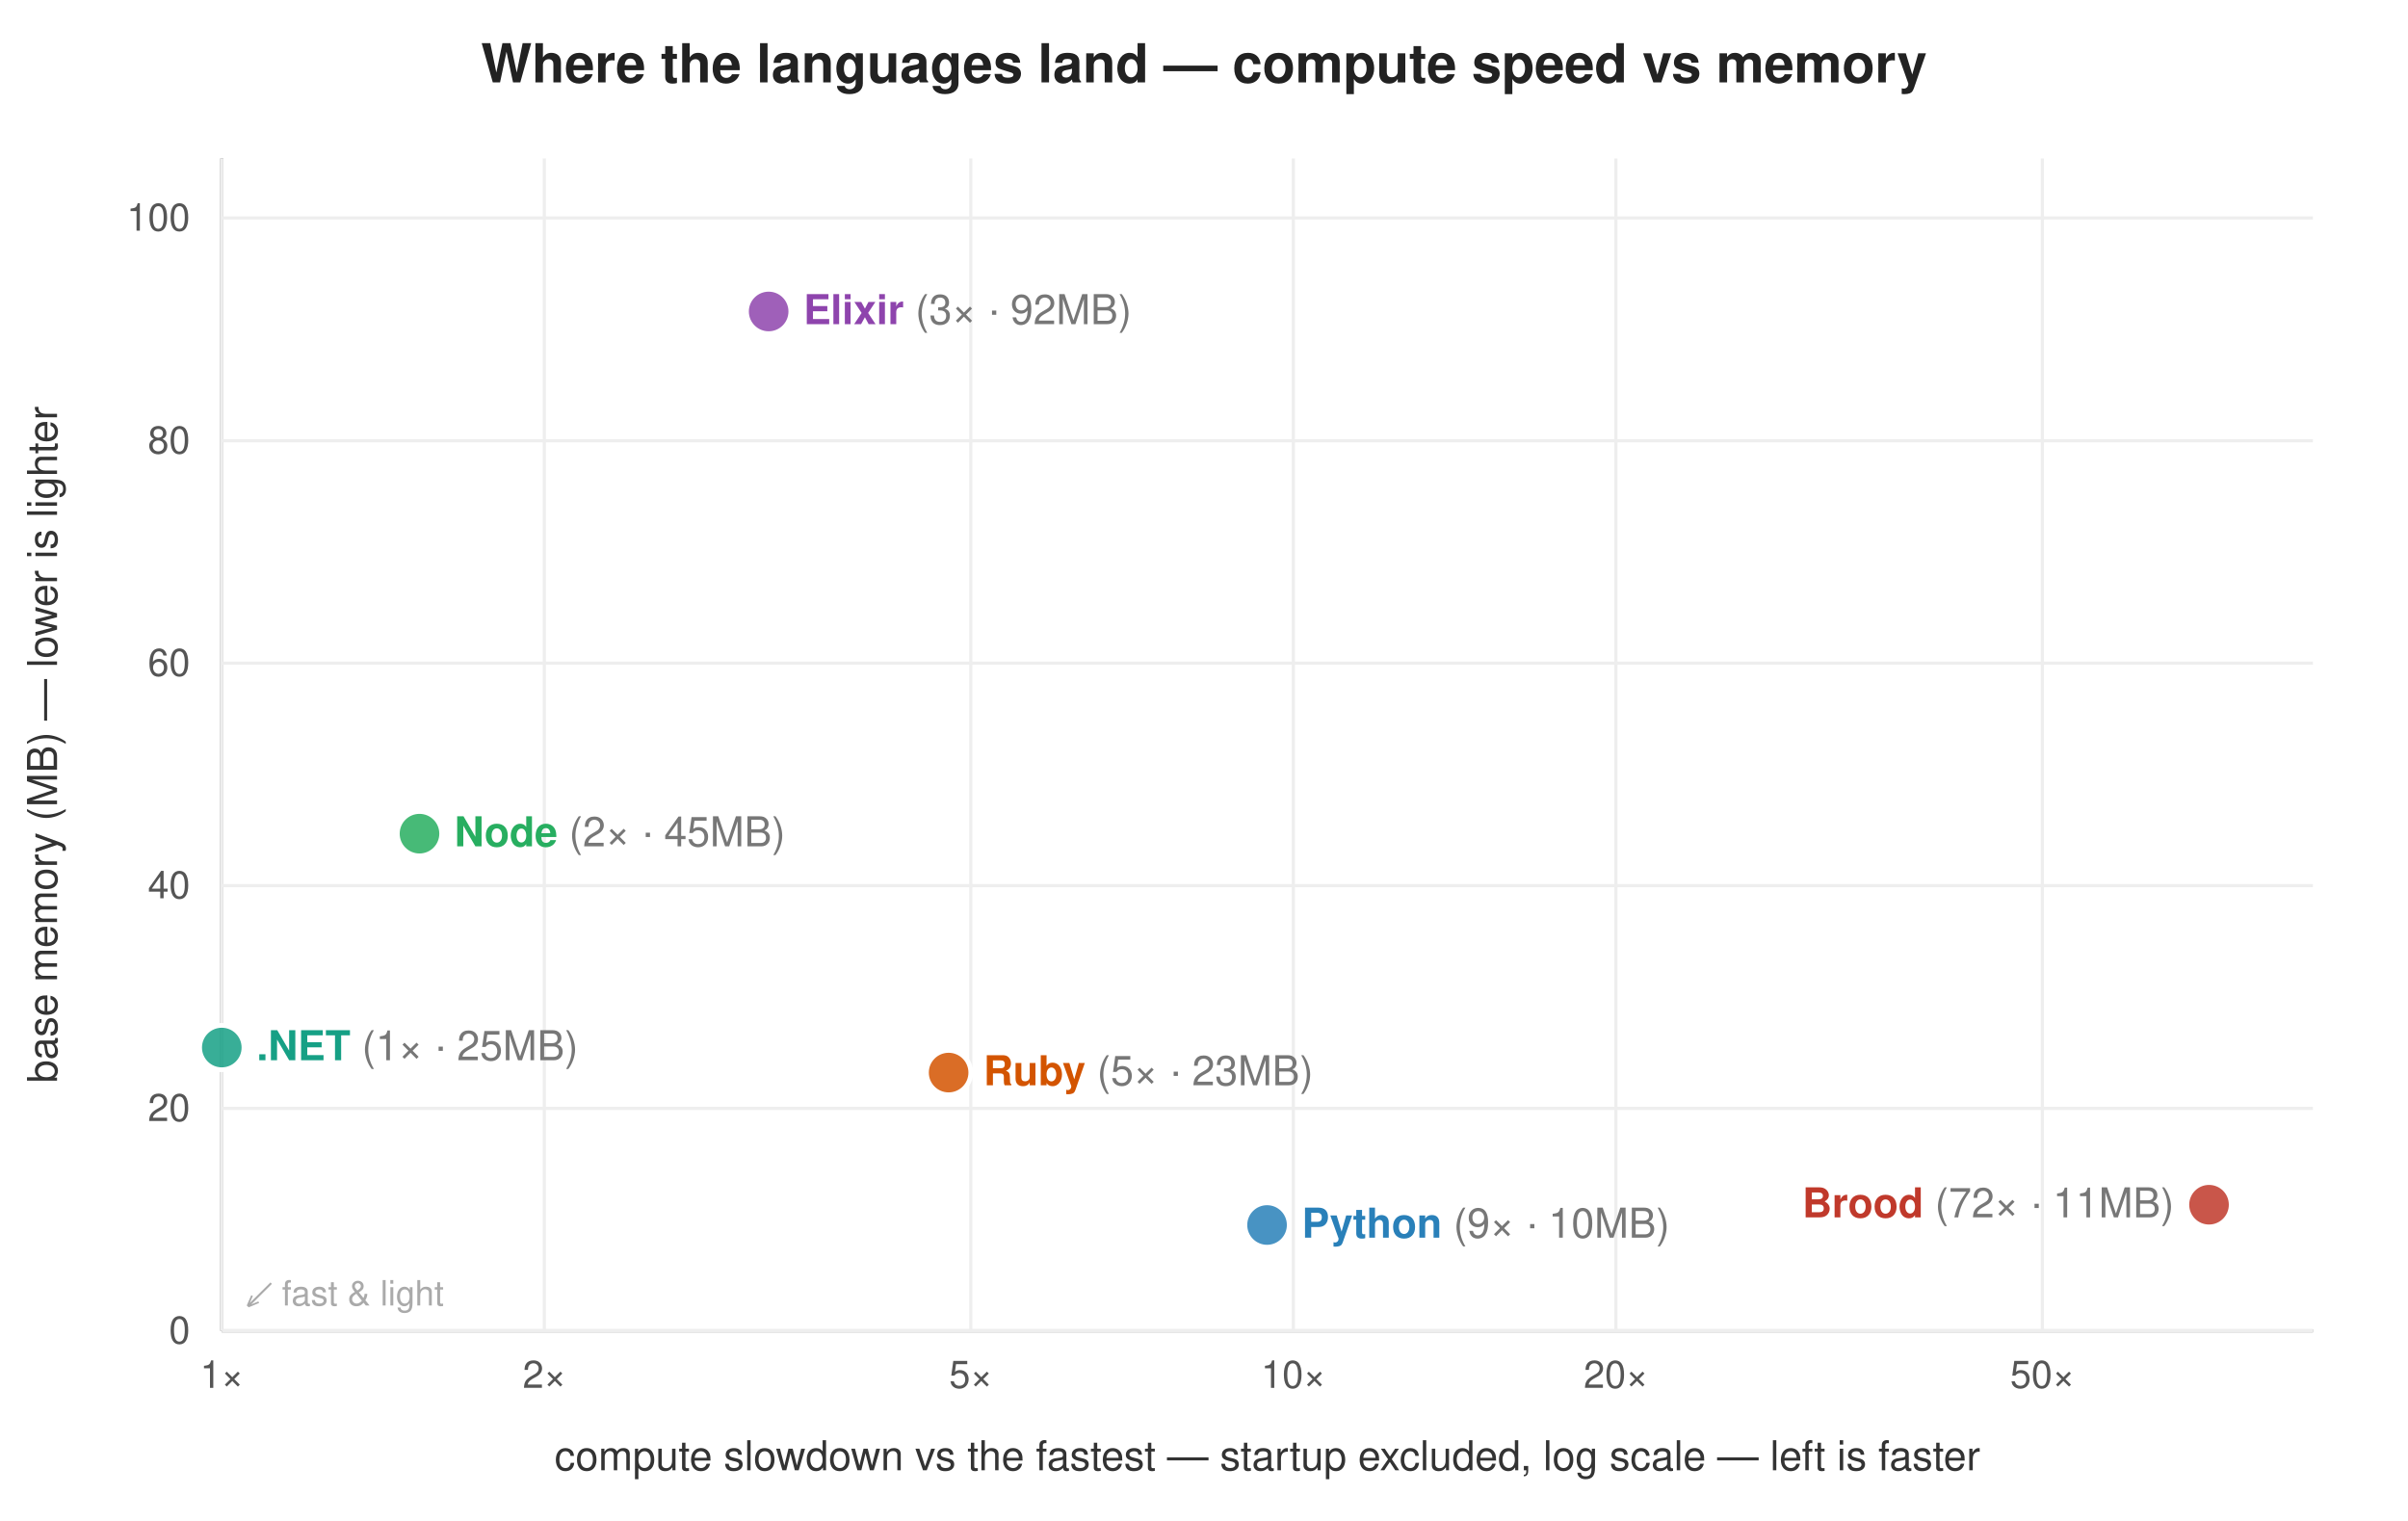
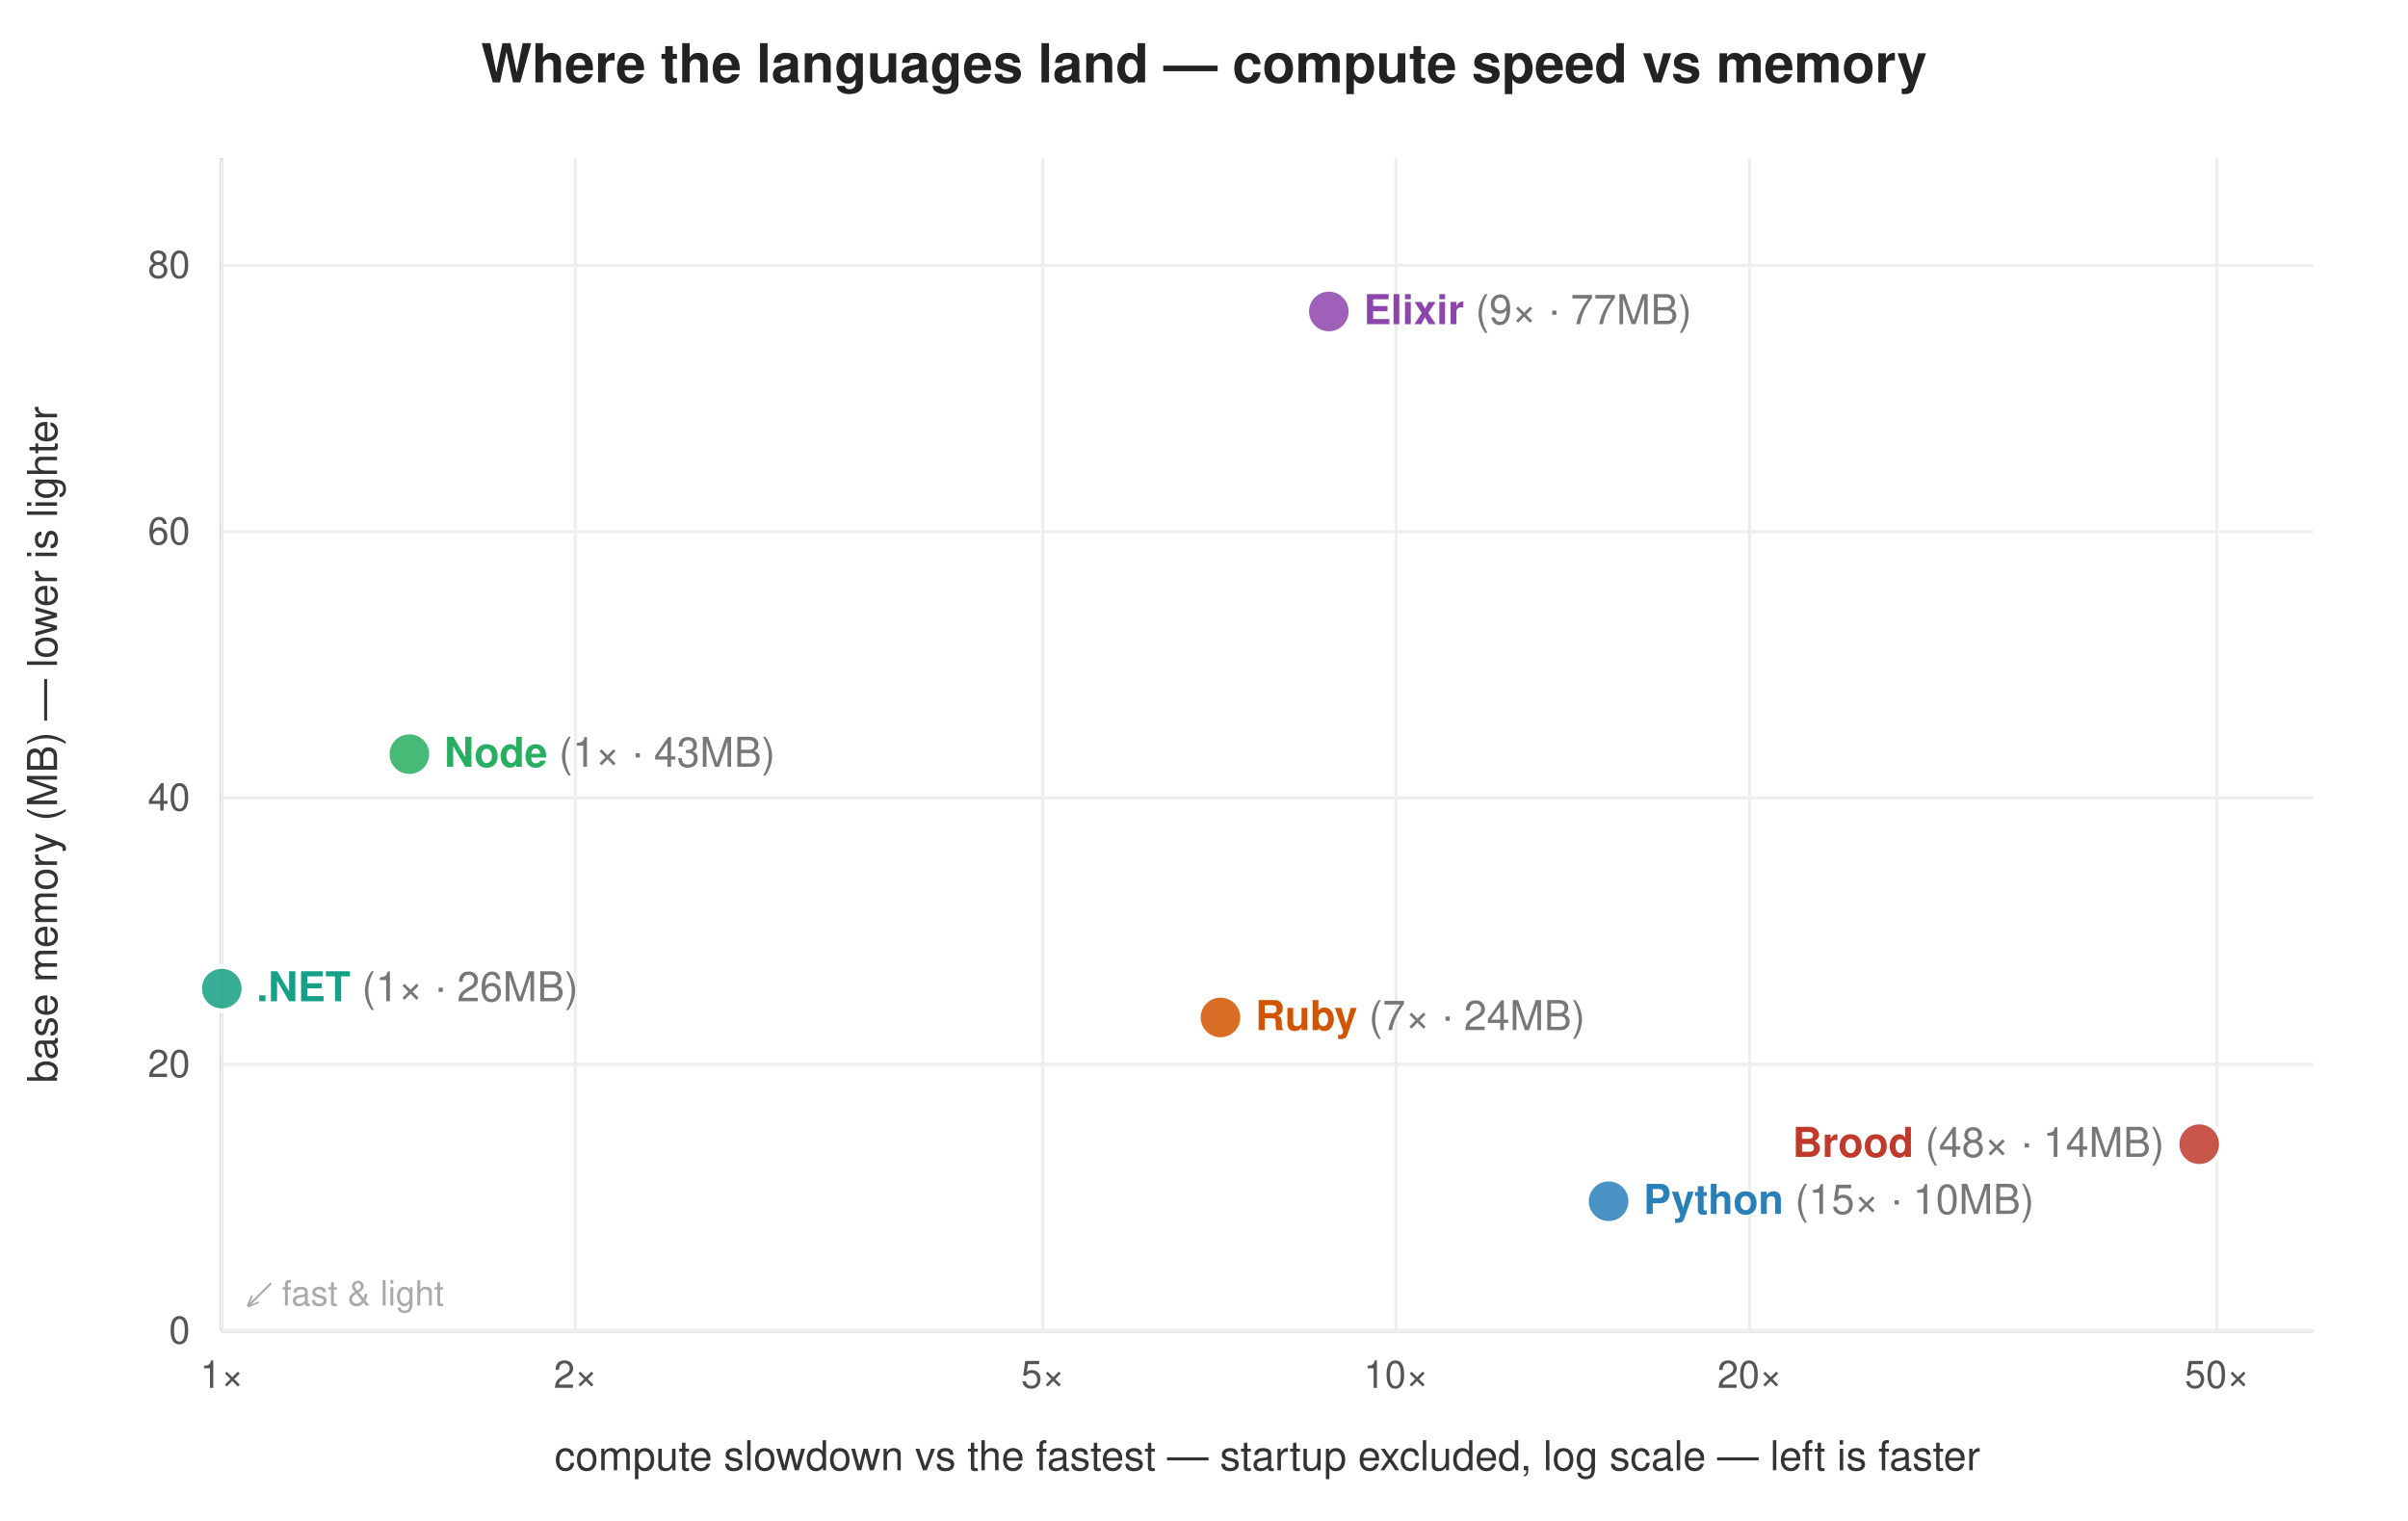
<svg xmlns="http://www.w3.org/2000/svg" width="760" height="480" viewBox="0 0 760 480" font-family="system-ui,Segoe UI,Helvetica,Arial,sans-serif">
  <rect width="760" height="480" fill="#ffffff" />
  <text x="380.0" y="26" text-anchor="middle" font-size="17" font-weight="700" fill="#222">Where the languages land — compute speed vs memory</text>
  <line x1="70" y1="420" x2="730" y2="420" stroke="#888" stroke-width="1" />
  <line x1="70" y1="50" x2="70" y2="420" stroke="#888" stroke-width="1" />
  <line x1="70.0" y1="50" x2="70.0" y2="420" stroke="#eee" stroke-width="1" />
  <text x="70.0" y="438" text-anchor="middle" font-size="12" fill="#555">1×</text>
-   <line x1="171.8" y1="50" x2="171.8" y2="420" stroke="#eee" stroke-width="1" />
-   <text x="171.8" y="438" text-anchor="middle" font-size="12" fill="#555">2×</text>
-   <line x1="306.4" y1="50" x2="306.4" y2="420" stroke="#eee" stroke-width="1" />
-   <text x="306.4" y="438" text-anchor="middle" font-size="12" fill="#555">5×</text>
-   <line x1="408.2" y1="50" x2="408.2" y2="420" stroke="#eee" stroke-width="1" />
-   <text x="408.2" y="438" text-anchor="middle" font-size="12" fill="#555">10×</text>
-   <line x1="510.0" y1="50" x2="510.0" y2="420" stroke="#eee" stroke-width="1" />
-   <text x="510.0" y="438" text-anchor="middle" font-size="12" fill="#555">20×</text>
-   <line x1="644.6" y1="50" x2="644.6" y2="420" stroke="#eee" stroke-width="1" />
-   <text x="644.6" y="438" text-anchor="middle" font-size="12" fill="#555">50×</text>
+   <line x1="181.6" y1="50" x2="181.6" y2="420" stroke="#eee" stroke-width="1" />
+   <text x="181.6" y="438" text-anchor="middle" font-size="12" fill="#555">2×</text>
+   <line x1="329.1" y1="50" x2="329.1" y2="420" stroke="#eee" stroke-width="1" />
+   <text x="329.1" y="438" text-anchor="middle" font-size="12" fill="#555">5×</text>
+   <line x1="440.6" y1="50" x2="440.6" y2="420" stroke="#eee" stroke-width="1" />
+   <text x="440.6" y="438" text-anchor="middle" font-size="12" fill="#555">10×</text>
+   <line x1="552.2" y1="50" x2="552.2" y2="420" stroke="#eee" stroke-width="1" />
+   <text x="552.2" y="438" text-anchor="middle" font-size="12" fill="#555">20×</text>
+   <line x1="699.7" y1="50" x2="699.7" y2="420" stroke="#eee" stroke-width="1" />
+   <text x="699.7" y="438" text-anchor="middle" font-size="12" fill="#555">50×</text>
  <line x1="70" y1="420.0" x2="730" y2="420.0" stroke="#eee" stroke-width="1" />
  <text x="60" y="424.0" text-anchor="end" font-size="12" fill="#555">0</text>
-   <line x1="70" y1="349.8" x2="730" y2="349.8" stroke="#eee" stroke-width="1" />
-   <text x="60" y="353.8" text-anchor="end" font-size="12" fill="#555">20</text>
-   <line x1="70" y1="279.5" x2="730" y2="279.5" stroke="#eee" stroke-width="1" />
-   <text x="60" y="283.5" text-anchor="end" font-size="12" fill="#555">40</text>
-   <line x1="70" y1="209.3" x2="730" y2="209.3" stroke="#eee" stroke-width="1" />
-   <text x="60" y="213.3" text-anchor="end" font-size="12" fill="#555">60</text>
-   <line x1="70" y1="139.1" x2="730" y2="139.1" stroke="#eee" stroke-width="1" />
-   <text x="60" y="143.1" text-anchor="end" font-size="12" fill="#555">80</text>
-   <line x1="70" y1="68.8" x2="730" y2="68.8" stroke="#eee" stroke-width="1" />
-   <text x="60" y="72.8" text-anchor="end" font-size="12" fill="#555">100</text>
+   <line x1="70" y1="335.9" x2="730" y2="335.9" stroke="#eee" stroke-width="1" />
+   <text x="60" y="339.9" text-anchor="end" font-size="12" fill="#555">20</text>
+   <line x1="70" y1="251.8" x2="730" y2="251.8" stroke="#eee" stroke-width="1" />
+   <text x="60" y="255.8" text-anchor="end" font-size="12" fill="#555">40</text>
+   <line x1="70" y1="167.8" x2="730" y2="167.8" stroke="#eee" stroke-width="1" />
+   <text x="60" y="171.8" text-anchor="end" font-size="12" fill="#555">60</text>
+   <line x1="70" y1="83.7" x2="730" y2="83.7" stroke="#eee" stroke-width="1" />
+   <text x="60" y="87.7" text-anchor="end" font-size="12" fill="#555">80</text>
  <text x="400.0" y="464" text-anchor="middle" font-size="13" fill="#333">compute slowdown vs the fastest — startup excluded, log scale — left is faster</text>
  <text x="18" y="235.0" text-anchor="middle" font-size="13" fill="#333" transform="rotate(-90 18 235.0)">base memory (MB) — lower is lighter</text>
  <text x="78" y="412" font-size="11" fill="#aaa">↙ fast &amp; light</text>
-   <circle cx="399.9" cy="386.6" r="7" fill="#2980b9" fill-opacity="0.85" stroke="#fff" stroke-width="1.5" />
-   <text x="410.9" y="390.6" text-anchor="start" font-size="13" font-weight="600" fill="#2980b9">Python <tspan font-weight="400" fill="#777">(9× · 10MB)</tspan>
+   <circle cx="507.7" cy="379.1" r="7" fill="#2980b9" fill-opacity="0.85" stroke="#fff" stroke-width="1.5" />
+   <text x="518.7" y="383.1" text-anchor="start" font-size="13" font-weight="600" fill="#2980b9">Python <tspan font-weight="400" fill="#777">(15× · 10MB)</tspan>
  </text>
-   <circle cx="697.2" cy="380.2" r="7" fill="#c0392b" fill-opacity="0.85" stroke="#fff" stroke-width="1.5" />
-   <text x="686.2" y="384.2" text-anchor="end" font-size="13" font-weight="600" fill="#c0392b">Brood <tspan font-weight="400" fill="#777">(72× · 11MB)</tspan>
+   <circle cx="694.1" cy="361.1" r="7" fill="#c0392b" fill-opacity="0.85" stroke="#fff" stroke-width="1.5" />
+   <text x="683.1" y="365.1" text-anchor="end" font-size="13" font-weight="600" fill="#c0392b">Brood <tspan font-weight="400" fill="#777">(48× · 14MB)</tspan>
  </text>
-   <circle cx="299.4" cy="338.5" r="7" fill="#d35400" fill-opacity="0.85" stroke="#fff" stroke-width="1.5" />
-   <text x="310.4" y="342.5" text-anchor="start" font-size="13" font-weight="600" fill="#d35400">Ruby <tspan font-weight="400" fill="#777">(5× · 23MB)</tspan>
+   <circle cx="385.2" cy="321.1" r="7" fill="#d35400" fill-opacity="0.85" stroke="#fff" stroke-width="1.5" />
+   <text x="396.2" y="325.1" text-anchor="start" font-size="13" font-weight="600" fill="#d35400">Ruby <tspan font-weight="400" fill="#777">(7× · 24MB)</tspan>
  </text>
-   <circle cx="70.0" cy="330.6" r="7" fill="#16a085" fill-opacity="0.85" stroke="#fff" stroke-width="1.5" />
-   <text x="81.0" y="334.6" text-anchor="start" font-size="13" font-weight="600" fill="#16a085">.NET <tspan font-weight="400" fill="#777">(1× · 25MB)</tspan>
+   <circle cx="70.0" cy="312.0" r="7" fill="#16a085" fill-opacity="0.85" stroke="#fff" stroke-width="1.5" />
+   <text x="81.0" y="316.0" text-anchor="start" font-size="13" font-weight="600" fill="#16a085">.NET <tspan font-weight="400" fill="#777">(1× · 26MB)</tspan>
  </text>
-   <circle cx="132.4" cy="263.1" r="7" fill="#27ae60" fill-opacity="0.85" stroke="#fff" stroke-width="1.5" />
-   <text x="143.4" y="267.1" text-anchor="start" font-size="13" font-weight="600" fill="#27ae60">Node <tspan font-weight="400" fill="#777">(2× · 45MB)</tspan>
+   <circle cx="129.2" cy="238.0" r="7" fill="#27ae60" fill-opacity="0.85" stroke="#fff" stroke-width="1.5" />
+   <text x="140.2" y="242.0" text-anchor="start" font-size="13" font-weight="600" fill="#27ae60">Node <tspan font-weight="400" fill="#777">(1× · 43MB)</tspan>
  </text>
-   <circle cx="242.6" cy="98.3" r="7" fill="#8e44ad" fill-opacity="0.85" stroke="#fff" stroke-width="1.5" />
-   <text x="253.6" y="102.3" text-anchor="start" font-size="13" font-weight="600" fill="#8e44ad">Elixir <tspan font-weight="400" fill="#777">(3× · 92MB)</tspan>
+   <circle cx="419.4" cy="98.3" r="7" fill="#8e44ad" fill-opacity="0.85" stroke="#fff" stroke-width="1.5" />
+   <text x="430.4" y="102.3" text-anchor="start" font-size="13" font-weight="600" fill="#8e44ad">Elixir <tspan font-weight="400" fill="#777">(9× · 77MB)</tspan>
  </text>
</svg>
